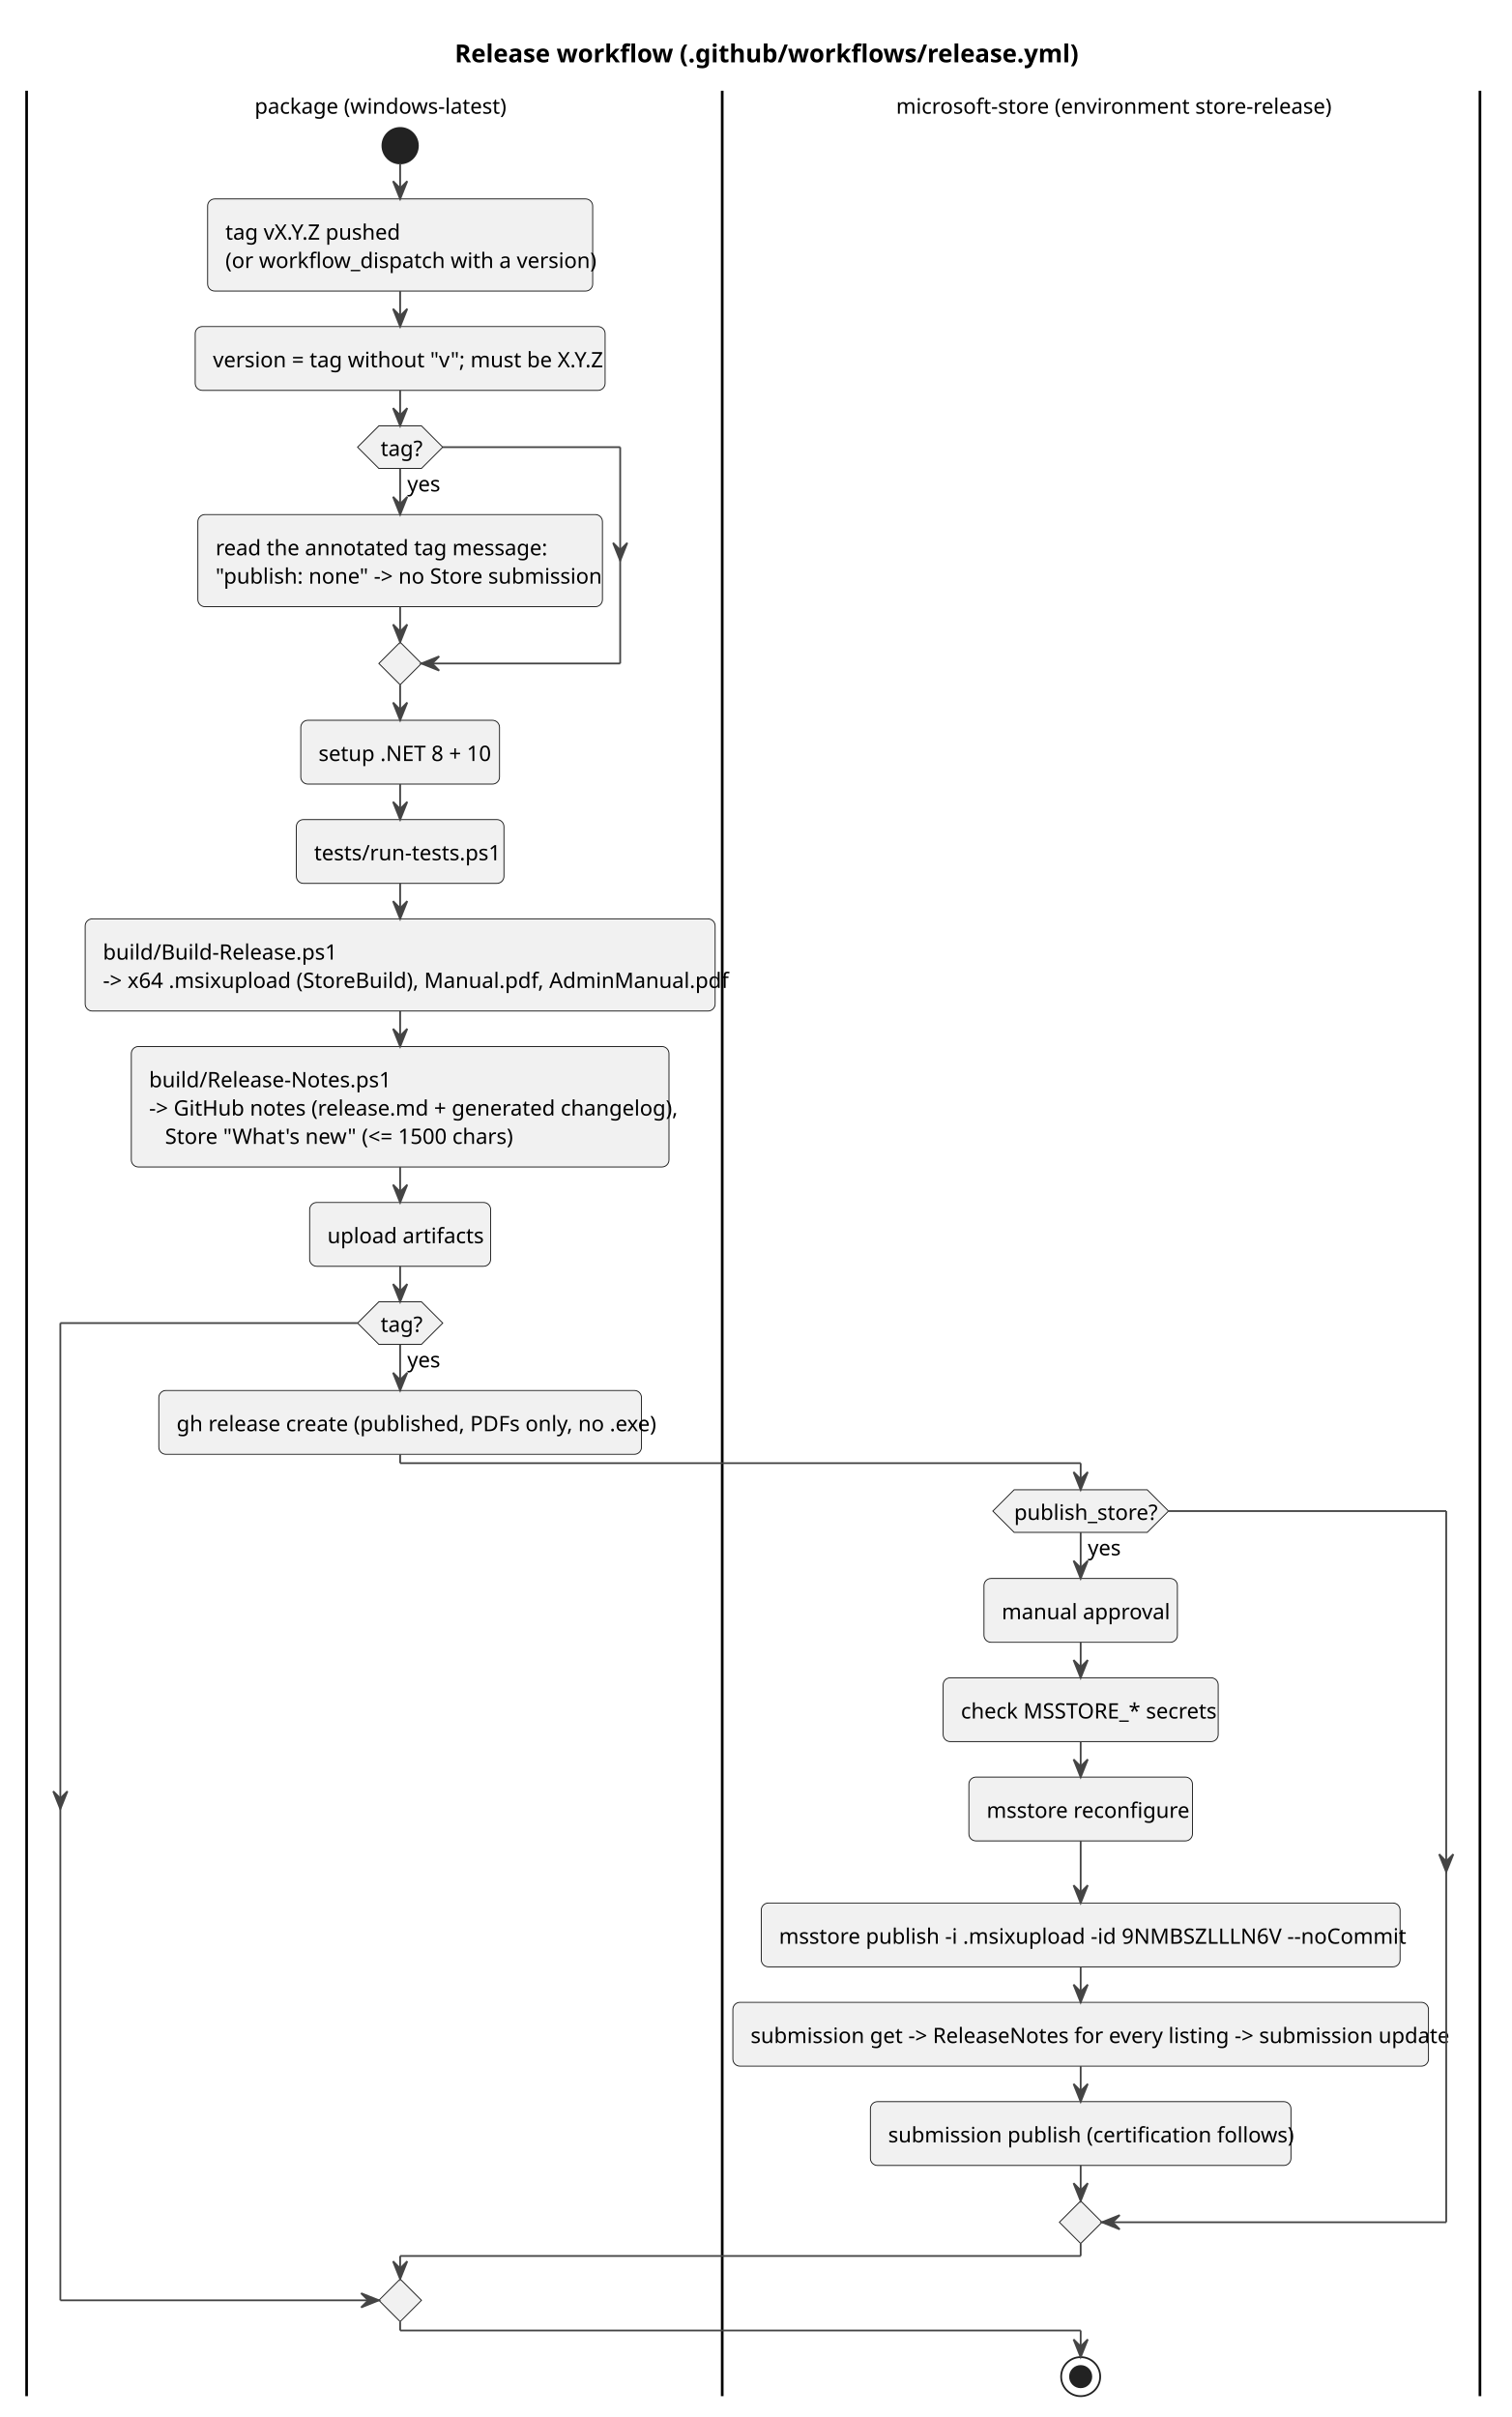
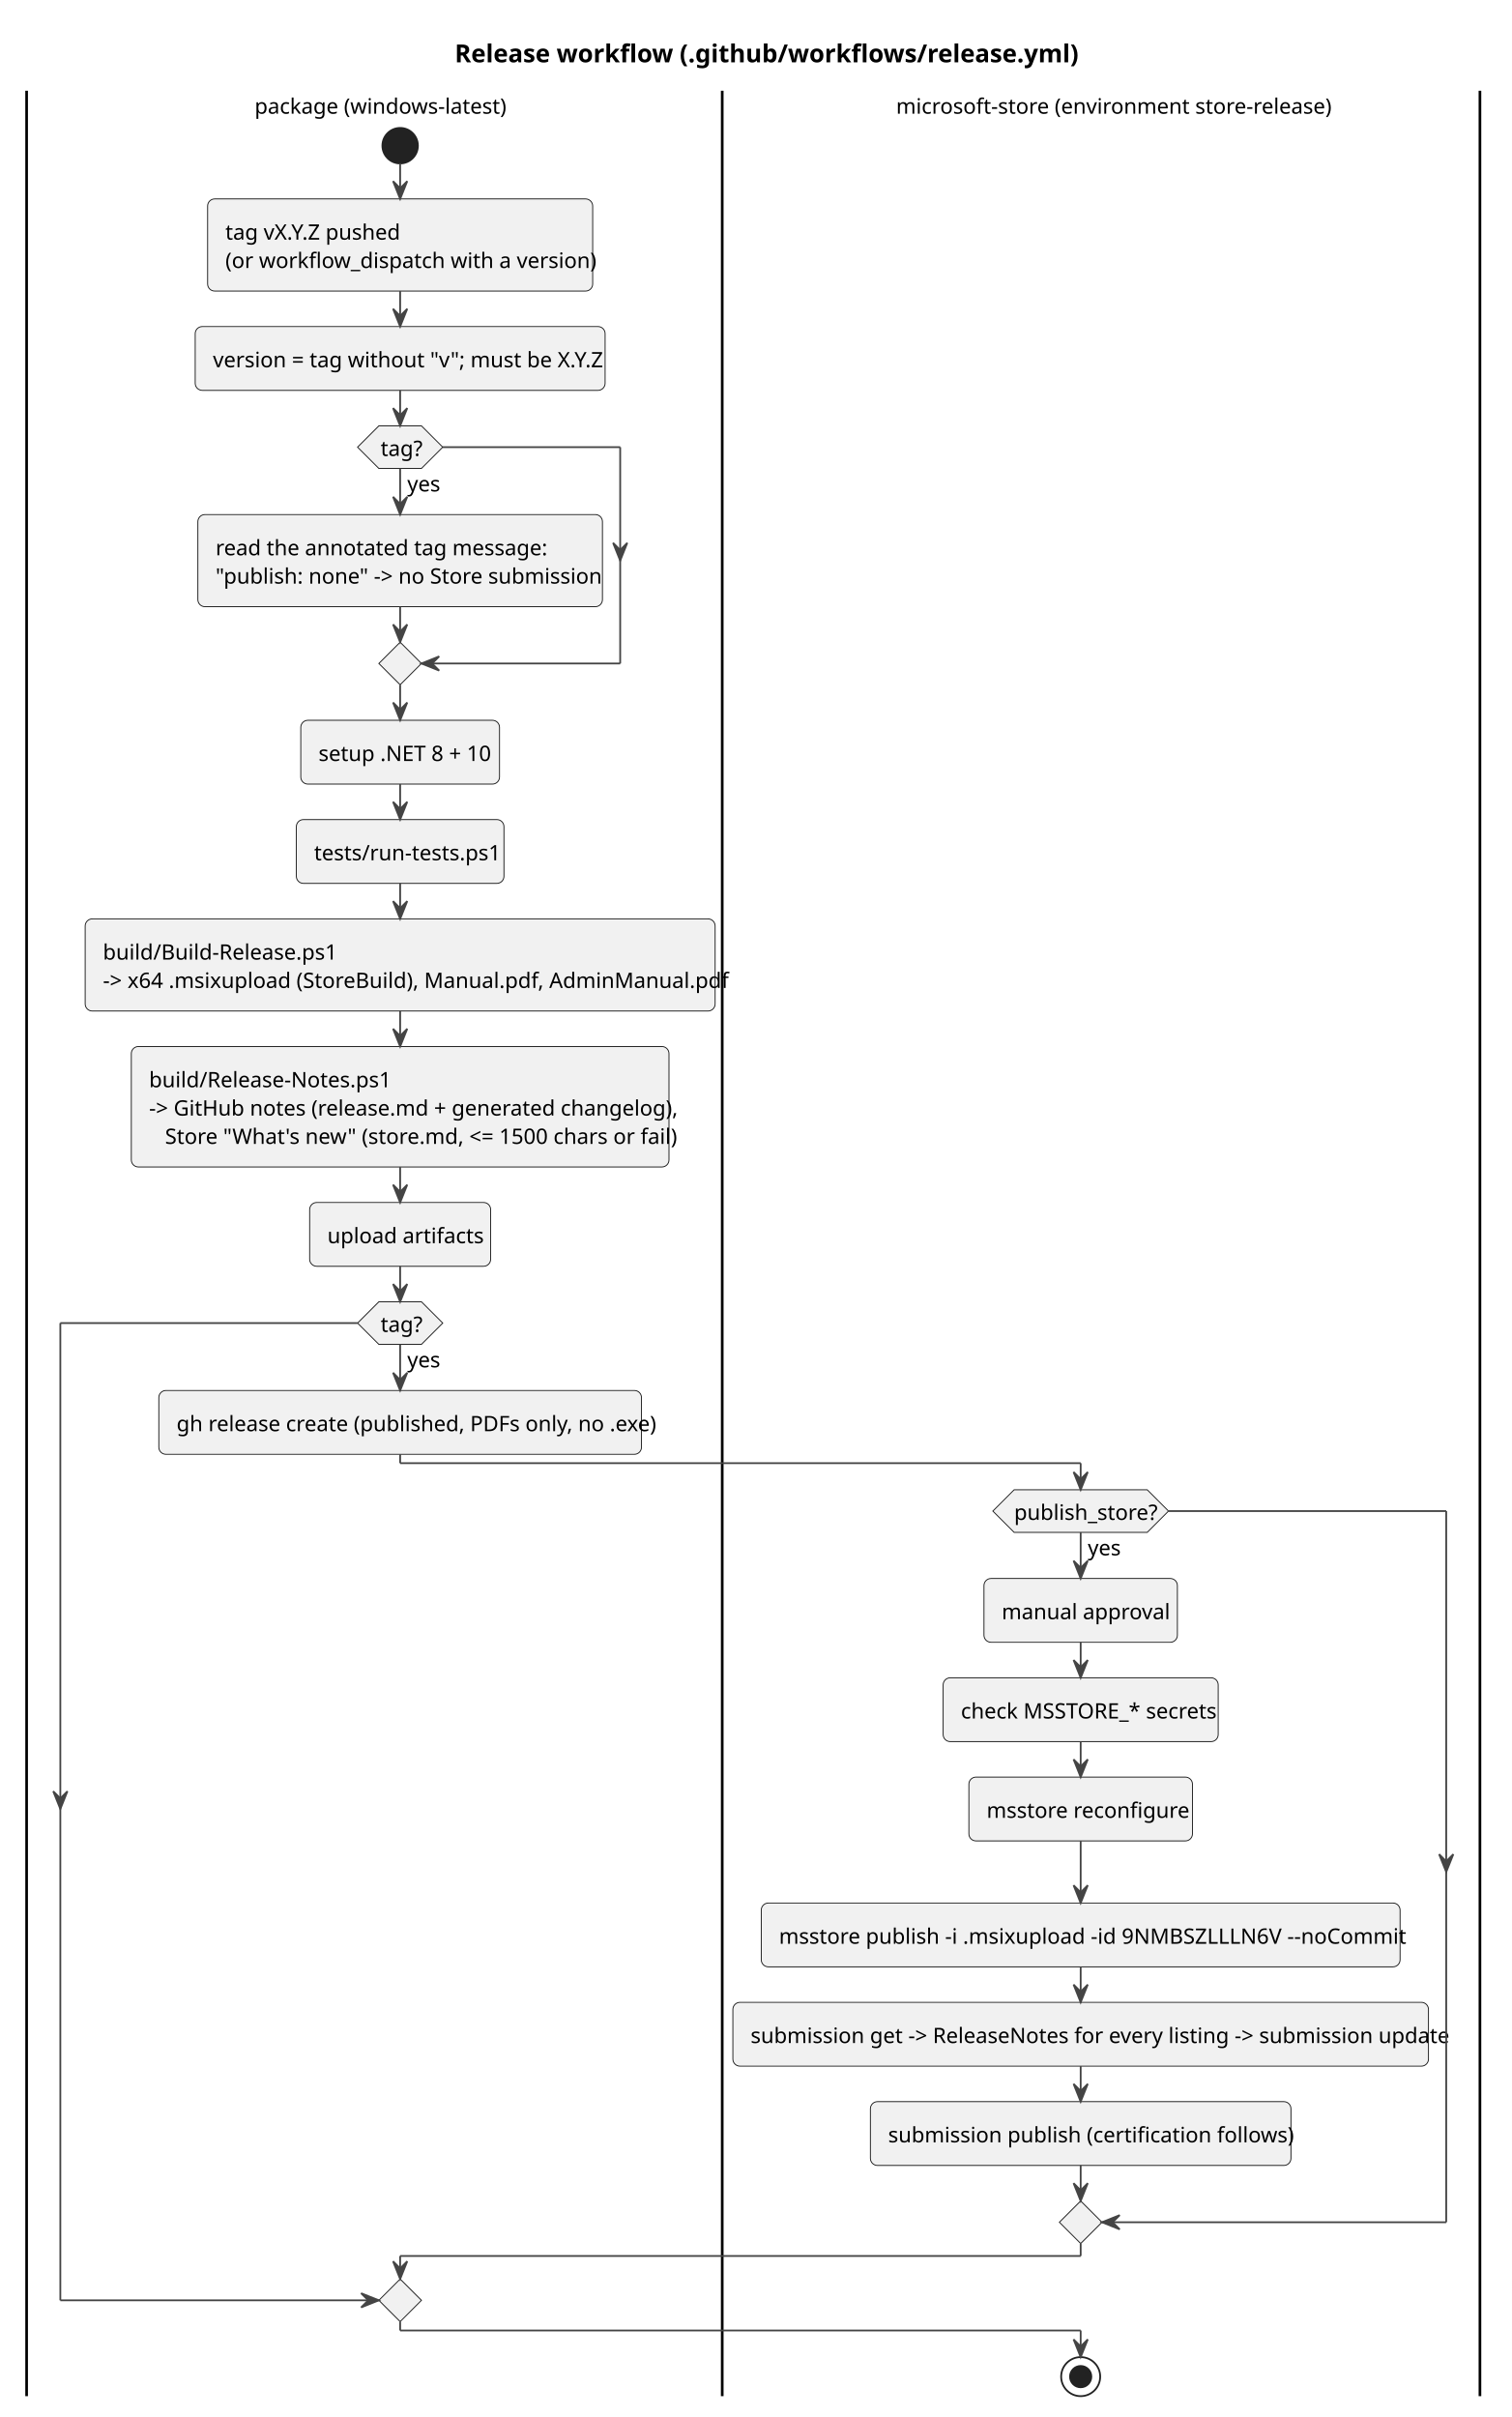
<svg xmlns="http://www.w3.org/2000/svg" contentStyleType="text/css" height="1362px" preserveAspectRatio="none" style="width:852px;height:1362px;background:#FFFFFF;" version="1.1" viewBox="0 0 852 1362" width="852px" zoomAndPan="magnify">
  <defs />
  <g>
    <text fill="#000000" font-family="Segoe UI" font-size="14" font-weight="bold" lengthAdjust="spacing" textLength="337" x="256.25" y="35.107">Release workflow (.github/workflows/release.yml)</text>
    <rect fill="none" height="15.961" style="stroke:none;stroke-width:1.0;" width="819.5" x="15" y="51.133" />
    <ellipse cx="225.5" cy="82.094" fill="#222222" rx="10" ry="10" style="stroke:#222222;stroke-width:1.0;" />
    <rect fill="#F1F1F1" height="51.922" rx="4" ry="4" style="stroke:#181818;stroke-width:0.5;" width="217" x="117" y="112.094" />
    <text fill="#000000" font-family="Segoe UI" font-size="12" lengthAdjust="spacing" textLength="95" x="127" y="135.043">tag vX.Y.Z pushed</text>
    <text fill="#000000" font-family="Segoe UI" font-size="12" lengthAdjust="spacing" textLength="197" x="127" y="151.004">(or workflow_dispatch with a version)</text>
    <rect fill="#F1F1F1" height="35.961" rx="4" ry="4" style="stroke:#181818;stroke-width:0.5;" width="231" x="110" y="184.016" />
    <text fill="#000000" font-family="Segoe UI" font-size="12" lengthAdjust="spacing" textLength="211" x="120" y="206.965">version = tag without "v"; must be X.Y.Z</text>
    <rect fill="#F1F1F1" height="51.922" rx="4" ry="4" style="stroke:#181818;stroke-width:0.5;" width="228" x="111.5" y="289.957" />
    <text fill="#000000" font-family="Segoe UI" font-size="12" lengthAdjust="spacing" textLength="172" x="121.5" y="312.906">read the annotated tag message:</text>
    <text fill="#000000" font-family="Segoe UI" font-size="12" lengthAdjust="spacing" textLength="208" x="121.5" y="328.867">"publish: none" -&gt; no Store submission</text>
    <polygon fill="#F1F1F1" points="213.5,239.977,237.5,239.977,249.5,251.977,237.5,263.977,213.5,263.977,201.5,251.977,213.5,239.977" style="stroke:#181818;stroke-width:0.5;" />
    <text fill="#000000" font-family="Segoe UI" font-size="12" lengthAdjust="spacing" textLength="17" x="229.5" y="276.926">yes</text>
    <text fill="#000000" font-family="Segoe UI" font-size="12" lengthAdjust="spacing" textLength="22" x="214.5" y="256.945">tag?</text>
    <polygon fill="#F1F1F1" points="225.5,361.879,237.5,373.879,225.5,385.879,213.5,373.879,225.5,361.879" style="stroke:#181818;stroke-width:0.5;" />
    <rect fill="#F1F1F1" height="35.961" rx="4" ry="4" style="stroke:#181818;stroke-width:0.5;" width="112" x="169.5" y="405.879" />
    <text fill="#000000" font-family="Segoe UI" font-size="12" lengthAdjust="spacing" textLength="92" x="179.5" y="428.828">setup .NET 8 + 10</text>
    <rect fill="#F1F1F1" height="35.961" rx="4" ry="4" style="stroke:#181818;stroke-width:0.5;" width="117" x="167" y="461.84" />
    <text fill="#000000" font-family="Segoe UI" font-size="12" lengthAdjust="spacing" textLength="97" x="177" y="484.789">tests/run-tests.ps1</text>
    <rect fill="#F1F1F1" height="51.922" rx="4" ry="4" style="stroke:#181818;stroke-width:0.5;" width="355" x="48" y="517.801" />
    <text fill="#000000" font-family="Segoe UI" font-size="12" lengthAdjust="spacing" textLength="124" x="58" y="540.75">build/Build-Release.ps1</text>
    <text fill="#000000" font-family="Segoe UI" font-size="12" lengthAdjust="spacing" textLength="335" x="58" y="556.711">-&gt; x64 .msixupload (StoreBuild), Manual.pdf, AdminManual.pdf</text>
    <rect fill="#F1F1F1" height="67.883" rx="4" ry="4" style="stroke:#181818;stroke-width:0.5;" width="303" x="74" y="589.723" />
    <text fill="#000000" font-family="Segoe UI" font-size="12" lengthAdjust="spacing" textLength="128" x="84" y="612.672">build/Release-Notes.ps1</text>
    <text fill="#000000" font-family="Segoe UI" font-size="12" lengthAdjust="spacing" textLength="283" x="84" y="628.633">-&gt; GitHub notes (release.md + generated changelog),</text>
-     <text fill="#000000" font-family="Segoe UI" font-size="12" lengthAdjust="spacing" textLength="186" x="93" y="644.594">Store "What's new" (&lt;= 1500 chars)</text>
+     <text fill="#000000" font-family="Segoe UI" font-size="12" lengthAdjust="spacing" textLength="272" x="93" y="644.594">Store "What's new" (store.md, &lt;= 1500 chars or fail)</text>
    <rect fill="#F1F1F1" height="35.961" rx="4" ry="4" style="stroke:#181818;stroke-width:0.5;" width="102" x="174.5" y="677.606" />
    <text fill="#000000" font-family="Segoe UI" font-size="12" lengthAdjust="spacing" textLength="82" x="184.5" y="700.555">upload artifacts</text>
    <rect fill="#F1F1F1" height="35.961" rx="4" ry="4" style="stroke:#181818;stroke-width:0.5;" width="272" x="89.5" y="783.547" />
    <text fill="#000000" font-family="Segoe UI" font-size="12" lengthAdjust="spacing" textLength="252" x="99.5" y="806.496">gh release create (published, PDFs only, no .exe)</text>
    <polygon fill="#F1F1F1" points="213.5,733.566,237.5,733.566,249.5,745.566,237.5,757.566,213.5,757.566,201.5,745.566,213.5,733.566" style="stroke:#181818;stroke-width:0.5;" />
    <text fill="#000000" font-family="Segoe UI" font-size="12" lengthAdjust="spacing" textLength="17" x="229.5" y="770.516">yes</text>
    <text fill="#000000" font-family="Segoe UI" font-size="12" lengthAdjust="spacing" textLength="22" x="214.5" y="750.535">tag?</text>
    <polygon fill="#F1F1F1" points="225.5,1284.254,237.5,1296.254,225.5,1308.254,213.5,1296.254,225.5,1284.254" style="stroke:#181818;stroke-width:0.5;" />
    <line style="stroke:#000000;stroke-width:1.5;" x1="15" x2="15" y1="51.133" y2="1350.254" />
    <rect fill="#F1F1F1" height="35.961" rx="4" ry="4" style="stroke:#181818;stroke-width:0.5;" width="109" x="554.5" y="889.488" />
    <text fill="#000000" font-family="Segoe UI" font-size="12" lengthAdjust="spacing" textLength="89" x="564.5" y="912.438">manual approval</text>
    <rect fill="#F1F1F1" height="35.961" rx="4" ry="4" style="stroke:#181818;stroke-width:0.5;" width="155" x="531.5" y="945.449" />
    <text fill="#000000" font-family="Segoe UI" font-size="12" lengthAdjust="spacing" textLength="135" x="541.5" y="968.398">check MSSTORE_* secrets</text>
    <rect fill="#F1F1F1" height="35.961" rx="4" ry="4" style="stroke:#181818;stroke-width:0.5;" width="126" x="546" y="1001.41" />
    <text fill="#000000" font-family="Segoe UI" font-size="12" lengthAdjust="spacing" textLength="106" x="556" y="1024.359">msstore reconfigure</text>
    <rect fill="#F1F1F1" height="35.961" rx="4" ry="4" style="stroke:#181818;stroke-width:0.5;" width="360" x="429" y="1072.371" />
    <text fill="#000000" font-family="Segoe UI" font-size="12" lengthAdjust="spacing" textLength="340" x="439" y="1095.32">msstore publish -i .msixupload -id 9NMBSZLLLN6V --noCommit</text>
    <rect fill="#F1F1F1" height="35.961" rx="4" ry="4" style="stroke:#181818;stroke-width:0.5;" width="392" x="413" y="1128.332" />
    <text fill="#000000" font-family="Segoe UI" font-size="12" lengthAdjust="spacing" textLength="372" x="423" y="1151.281">submission get -&gt; ReleaseNotes for every listing -&gt; submission update</text>
    <rect fill="#F1F1F1" height="35.961" rx="4" ry="4" style="stroke:#181818;stroke-width:0.5;" width="237" x="490.5" y="1184.293" />
    <text fill="#000000" font-family="Segoe UI" font-size="12" lengthAdjust="spacing" textLength="217" x="500.5" y="1207.242">submission publish (certification follows)</text>
    <polygon fill="#F1F1F1" points="571.5,839.508,646.5,839.508,658.5,851.508,646.5,863.508,571.5,863.508,559.5,851.508,571.5,839.508" style="stroke:#181818;stroke-width:0.5;" />
    <text fill="#000000" font-family="Segoe UI" font-size="12" lengthAdjust="spacing" textLength="17" x="613" y="876.457">yes</text>
    <text fill="#000000" font-family="Segoe UI" font-size="12" lengthAdjust="spacing" textLength="75" x="571.5" y="856.477">publish_store?</text>
    <polygon fill="#F1F1F1" points="609,1240.254,621,1252.254,609,1264.254,597,1252.254,609,1240.254" style="stroke:#181818;stroke-width:0.5;" />
    <ellipse cx="609" cy="1339.254" fill="none" rx="11" ry="11" style="stroke:#222222;stroke-width:1.0;" />
    <ellipse cx="609" cy="1339.254" fill="#222222" rx="6" ry="6" style="stroke:#222222;stroke-width:1.0;" />
    <line style="stroke:#000000;stroke-width:1.5;" x1="407" x2="407" y1="51.133" y2="1350.254" />
    <line style="stroke:#000000;stroke-width:1.5;" x1="834" x2="834" y1="51.133" y2="1350.254" />
    <line style="stroke:#444444;stroke-width:1.0;" x1="225.5" x2="225.5" y1="92.094" y2="112.094" />
    <polygon fill="#444444" points="221.5,102.094,225.5,112.094,229.5,102.094,225.5,106.094" style="stroke:#444444;stroke-width:1.0;" />
    <line style="stroke:#444444;stroke-width:1.0;" x1="225.5" x2="225.5" y1="164.016" y2="184.016" />
    <polygon fill="#444444" points="221.5,174.016,225.5,184.016,229.5,174.016,225.5,178.016" style="stroke:#444444;stroke-width:1.0;" />
    <line style="stroke:#444444;stroke-width:1.0;" x1="225.5" x2="225.5" y1="263.977" y2="289.957" />
    <polygon fill="#444444" points="221.5,279.957,225.5,289.957,229.5,279.957,225.5,283.957" style="stroke:#444444;stroke-width:1.0;" />
    <line style="stroke:#444444;stroke-width:1.0;" x1="249.5" x2="349.5" y1="251.977" y2="251.977" />
    <polygon fill="#444444" points="345.5,305.918,349.5,315.918,353.5,305.918,349.5,309.918" style="stroke:#444444;stroke-width:1.0;" />
    <line style="stroke:#444444;stroke-width:1.0;" x1="349.5" x2="349.5" y1="251.977" y2="373.879" />
    <line style="stroke:#444444;stroke-width:1.0;" x1="349.5" x2="237.5" y1="373.879" y2="373.879" />
    <polygon fill="#444444" points="247.5,369.879,237.5,373.879,247.5,377.879,243.5,373.879" style="stroke:#444444;stroke-width:1.0;" />
    <line style="stroke:#444444;stroke-width:1.0;" x1="225.5" x2="225.5" y1="341.879" y2="361.879" />
    <polygon fill="#444444" points="221.5,351.879,225.5,361.879,229.5,351.879,225.5,355.879" style="stroke:#444444;stroke-width:1.0;" />
    <line style="stroke:#444444;stroke-width:1.0;" x1="225.5" x2="225.5" y1="219.977" y2="239.977" />
    <polygon fill="#444444" points="221.5,229.977,225.5,239.977,229.5,229.977,225.5,233.977" style="stroke:#444444;stroke-width:1.0;" />
    <line style="stroke:#444444;stroke-width:1.0;" x1="225.5" x2="225.5" y1="385.879" y2="405.879" />
    <polygon fill="#444444" points="221.5,395.879,225.5,405.879,229.5,395.879,225.5,399.879" style="stroke:#444444;stroke-width:1.0;" />
    <line style="stroke:#444444;stroke-width:1.0;" x1="225.5" x2="225.5" y1="441.84" y2="461.84" />
    <polygon fill="#444444" points="221.5,451.84,225.5,461.84,229.5,451.84,225.5,455.84" style="stroke:#444444;stroke-width:1.0;" />
    <line style="stroke:#444444;stroke-width:1.0;" x1="225.5" x2="225.5" y1="497.801" y2="517.801" />
    <polygon fill="#444444" points="221.5,507.801,225.5,517.801,229.5,507.801,225.5,511.801" style="stroke:#444444;stroke-width:1.0;" />
    <line style="stroke:#444444;stroke-width:1.0;" x1="225.5" x2="225.5" y1="569.723" y2="589.723" />
    <polygon fill="#444444" points="221.5,579.723,225.5,589.723,229.5,579.723,225.5,583.723" style="stroke:#444444;stroke-width:1.0;" />
    <line style="stroke:#444444;stroke-width:1.0;" x1="225.5" x2="225.5" y1="657.606" y2="677.606" />
    <polygon fill="#444444" points="221.5,667.606,225.5,677.606,229.5,667.606,225.5,671.606" style="stroke:#444444;stroke-width:1.0;" />
    <line style="stroke:#444444;stroke-width:1.0;" x1="225.5" x2="225.5" y1="757.566" y2="783.547" />
    <polygon fill="#444444" points="221.5,773.547,225.5,783.547,229.5,773.547,225.5,777.547" style="stroke:#444444;stroke-width:1.0;" />
    <line style="stroke:#444444;stroke-width:1.0;" x1="201.5" x2="34" y1="745.566" y2="745.566" />
    <polygon fill="#444444" points="30,1009.391,34,1019.391,38,1009.391,34,1013.391" style="stroke:#444444;stroke-width:1.0;" />
    <line style="stroke:#444444;stroke-width:1.0;" x1="34" x2="34" y1="745.566" y2="1296.254" />
    <line style="stroke:#444444;stroke-width:1.0;" x1="34" x2="213.5" y1="1296.254" y2="1296.254" />
    <polygon fill="#444444" points="203.5,1292.254,213.5,1296.254,203.5,1300.254,207.5,1296.254" style="stroke:#444444;stroke-width:1.0;" />
    <line style="stroke:#444444;stroke-width:1.0;" x1="225.5" x2="225.5" y1="713.566" y2="733.566" />
    <polygon fill="#444444" points="221.5,723.566,225.5,733.566,229.5,723.566,225.5,727.566" style="stroke:#444444;stroke-width:1.0;" />
    <line style="stroke:#444444;stroke-width:1.0;" x1="609" x2="609" y1="925.449" y2="945.449" />
    <polygon fill="#444444" points="605,935.449,609,945.449,613,935.449,609,939.449" style="stroke:#444444;stroke-width:1.0;" />
    <line style="stroke:#444444;stroke-width:1.0;" x1="609" x2="609" y1="981.41" y2="1001.41" />
    <polygon fill="#444444" points="605,991.41,609,1001.41,613,991.41,609,995.41" style="stroke:#444444;stroke-width:1.0;" />
    <line style="stroke:#444444;stroke-width:1.0;" x1="609" x2="609" y1="1037.371" y2="1072.371" />
    <polygon fill="#444444" points="605,1062.371,609,1072.371,613,1062.371,609,1066.371" style="stroke:#444444;stroke-width:1.0;" />
    <line style="stroke:#444444;stroke-width:1.0;" x1="609" x2="609" y1="1108.332" y2="1128.332" />
    <polygon fill="#444444" points="605,1118.332,609,1128.332,613,1118.332,609,1122.332" style="stroke:#444444;stroke-width:1.0;" />
    <line style="stroke:#444444;stroke-width:1.0;" x1="609" x2="609" y1="1164.293" y2="1184.293" />
    <polygon fill="#444444" points="605,1174.293,609,1184.293,613,1174.293,609,1178.293" style="stroke:#444444;stroke-width:1.0;" />
    <line style="stroke:#444444;stroke-width:1.0;" x1="609" x2="609" y1="863.508" y2="889.488" />
    <polygon fill="#444444" points="605,879.488,609,889.488,613,879.488,609,883.488" style="stroke:#444444;stroke-width:1.0;" />
    <line style="stroke:#444444;stroke-width:1.0;" x1="658.5" x2="815" y1="851.508" y2="851.508" />
    <polygon fill="#444444" points="811,1044.871,815,1054.871,819,1044.871,815,1048.871" style="stroke:#444444;stroke-width:1.0;" />
    <line style="stroke:#444444;stroke-width:1.0;" x1="815" x2="815" y1="851.508" y2="1252.254" />
    <line style="stroke:#444444;stroke-width:1.0;" x1="815" x2="621" y1="1252.254" y2="1252.254" />
    <polygon fill="#444444" points="631,1248.254,621,1252.254,631,1256.254,627,1252.254" style="stroke:#444444;stroke-width:1.0;" />
    <line style="stroke:#444444;stroke-width:1.0;" x1="609" x2="609" y1="1220.254" y2="1240.254" />
    <polygon fill="#444444" points="605,1230.254,609,1240.254,613,1230.254,609,1234.254" style="stroke:#444444;stroke-width:1.0;" />
    <line style="stroke:#444444;stroke-width:1.0;" x1="225.5" x2="225.5" y1="819.508" y2="824.508" />
    <line style="stroke:#444444;stroke-width:1.0;" x1="225.5" x2="609" y1="824.508" y2="824.508" />
    <line style="stroke:#444444;stroke-width:1.0;" x1="609" x2="609" y1="824.508" y2="839.508" />
    <polygon fill="#444444" points="605,829.508,609,839.508,613,829.508,609,833.508" style="stroke:#444444;stroke-width:1.0;" />
    <line style="stroke:#444444;stroke-width:1.0;" x1="609" x2="609" y1="1264.254" y2="1271.264" />
    <line style="stroke:#444444;stroke-width:1.0;" x1="609" x2="225.5" y1="1271.264" y2="1271.264" />
    <line style="stroke:#444444;stroke-width:1.0;" x1="225.5" x2="225.5" y1="1271.264" y2="1284.254" />
    <polygon fill="#444444" points="221.5,1274.254,225.5,1284.254,229.5,1274.254,225.5,1278.254" style="stroke:#444444;stroke-width:1.0;" />
    <line style="stroke:#444444;stroke-width:1.0;" x1="225.5" x2="225.5" y1="1308.254" y2="1313.254" />
    <line style="stroke:#444444;stroke-width:1.0;" x1="225.5" x2="609" y1="1313.254" y2="1313.254" />
    <line style="stroke:#444444;stroke-width:1.0;" x1="609" x2="609" y1="1313.254" y2="1328.254" />
    <polygon fill="#444444" points="605,1318.254,609,1328.254,613,1318.254,609,1322.254" style="stroke:#444444;stroke-width:1.0;" />
    <text fill="#000000" font-family="Segoe UI" font-size="12" lengthAdjust="spacing" textLength="135" x="143.5" y="64.082">package (windows-latest)</text>
    <text fill="#000000" font-family="Segoe UI" font-size="12" lengthAdjust="spacing" textLength="231" x="505" y="64.082">microsoft-store (environment store-release)</text>
  </g>
</svg>
